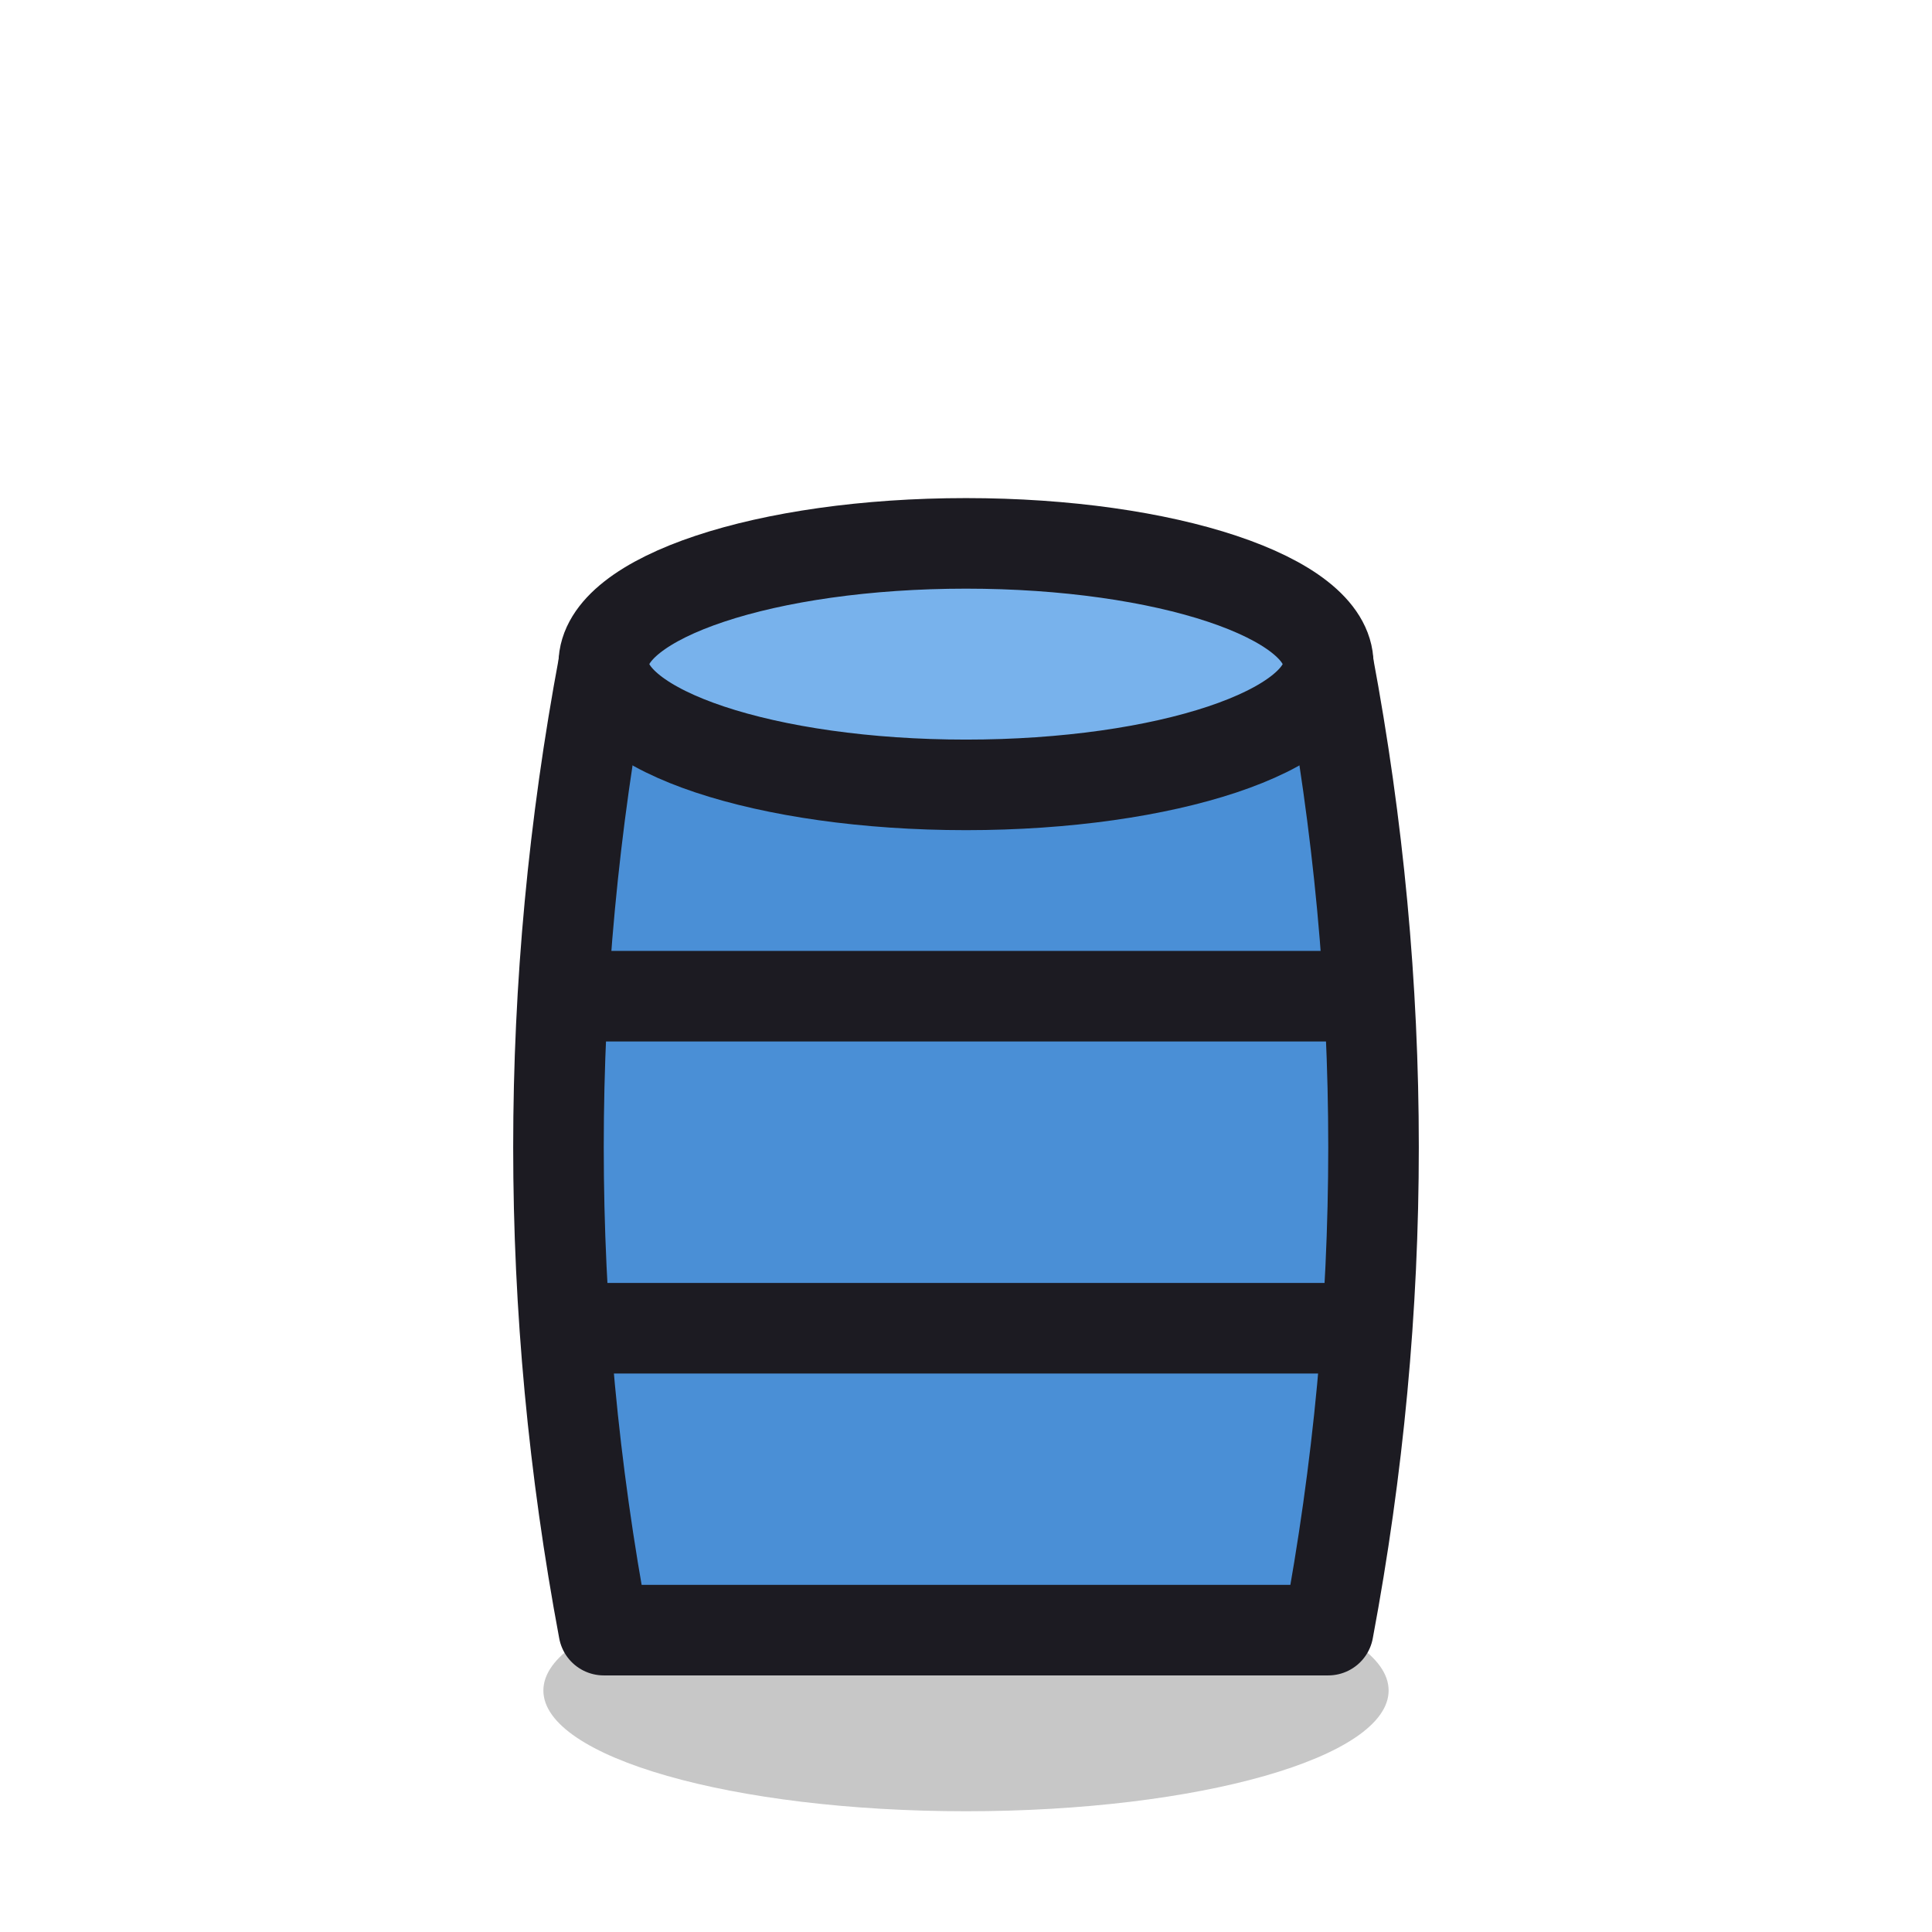
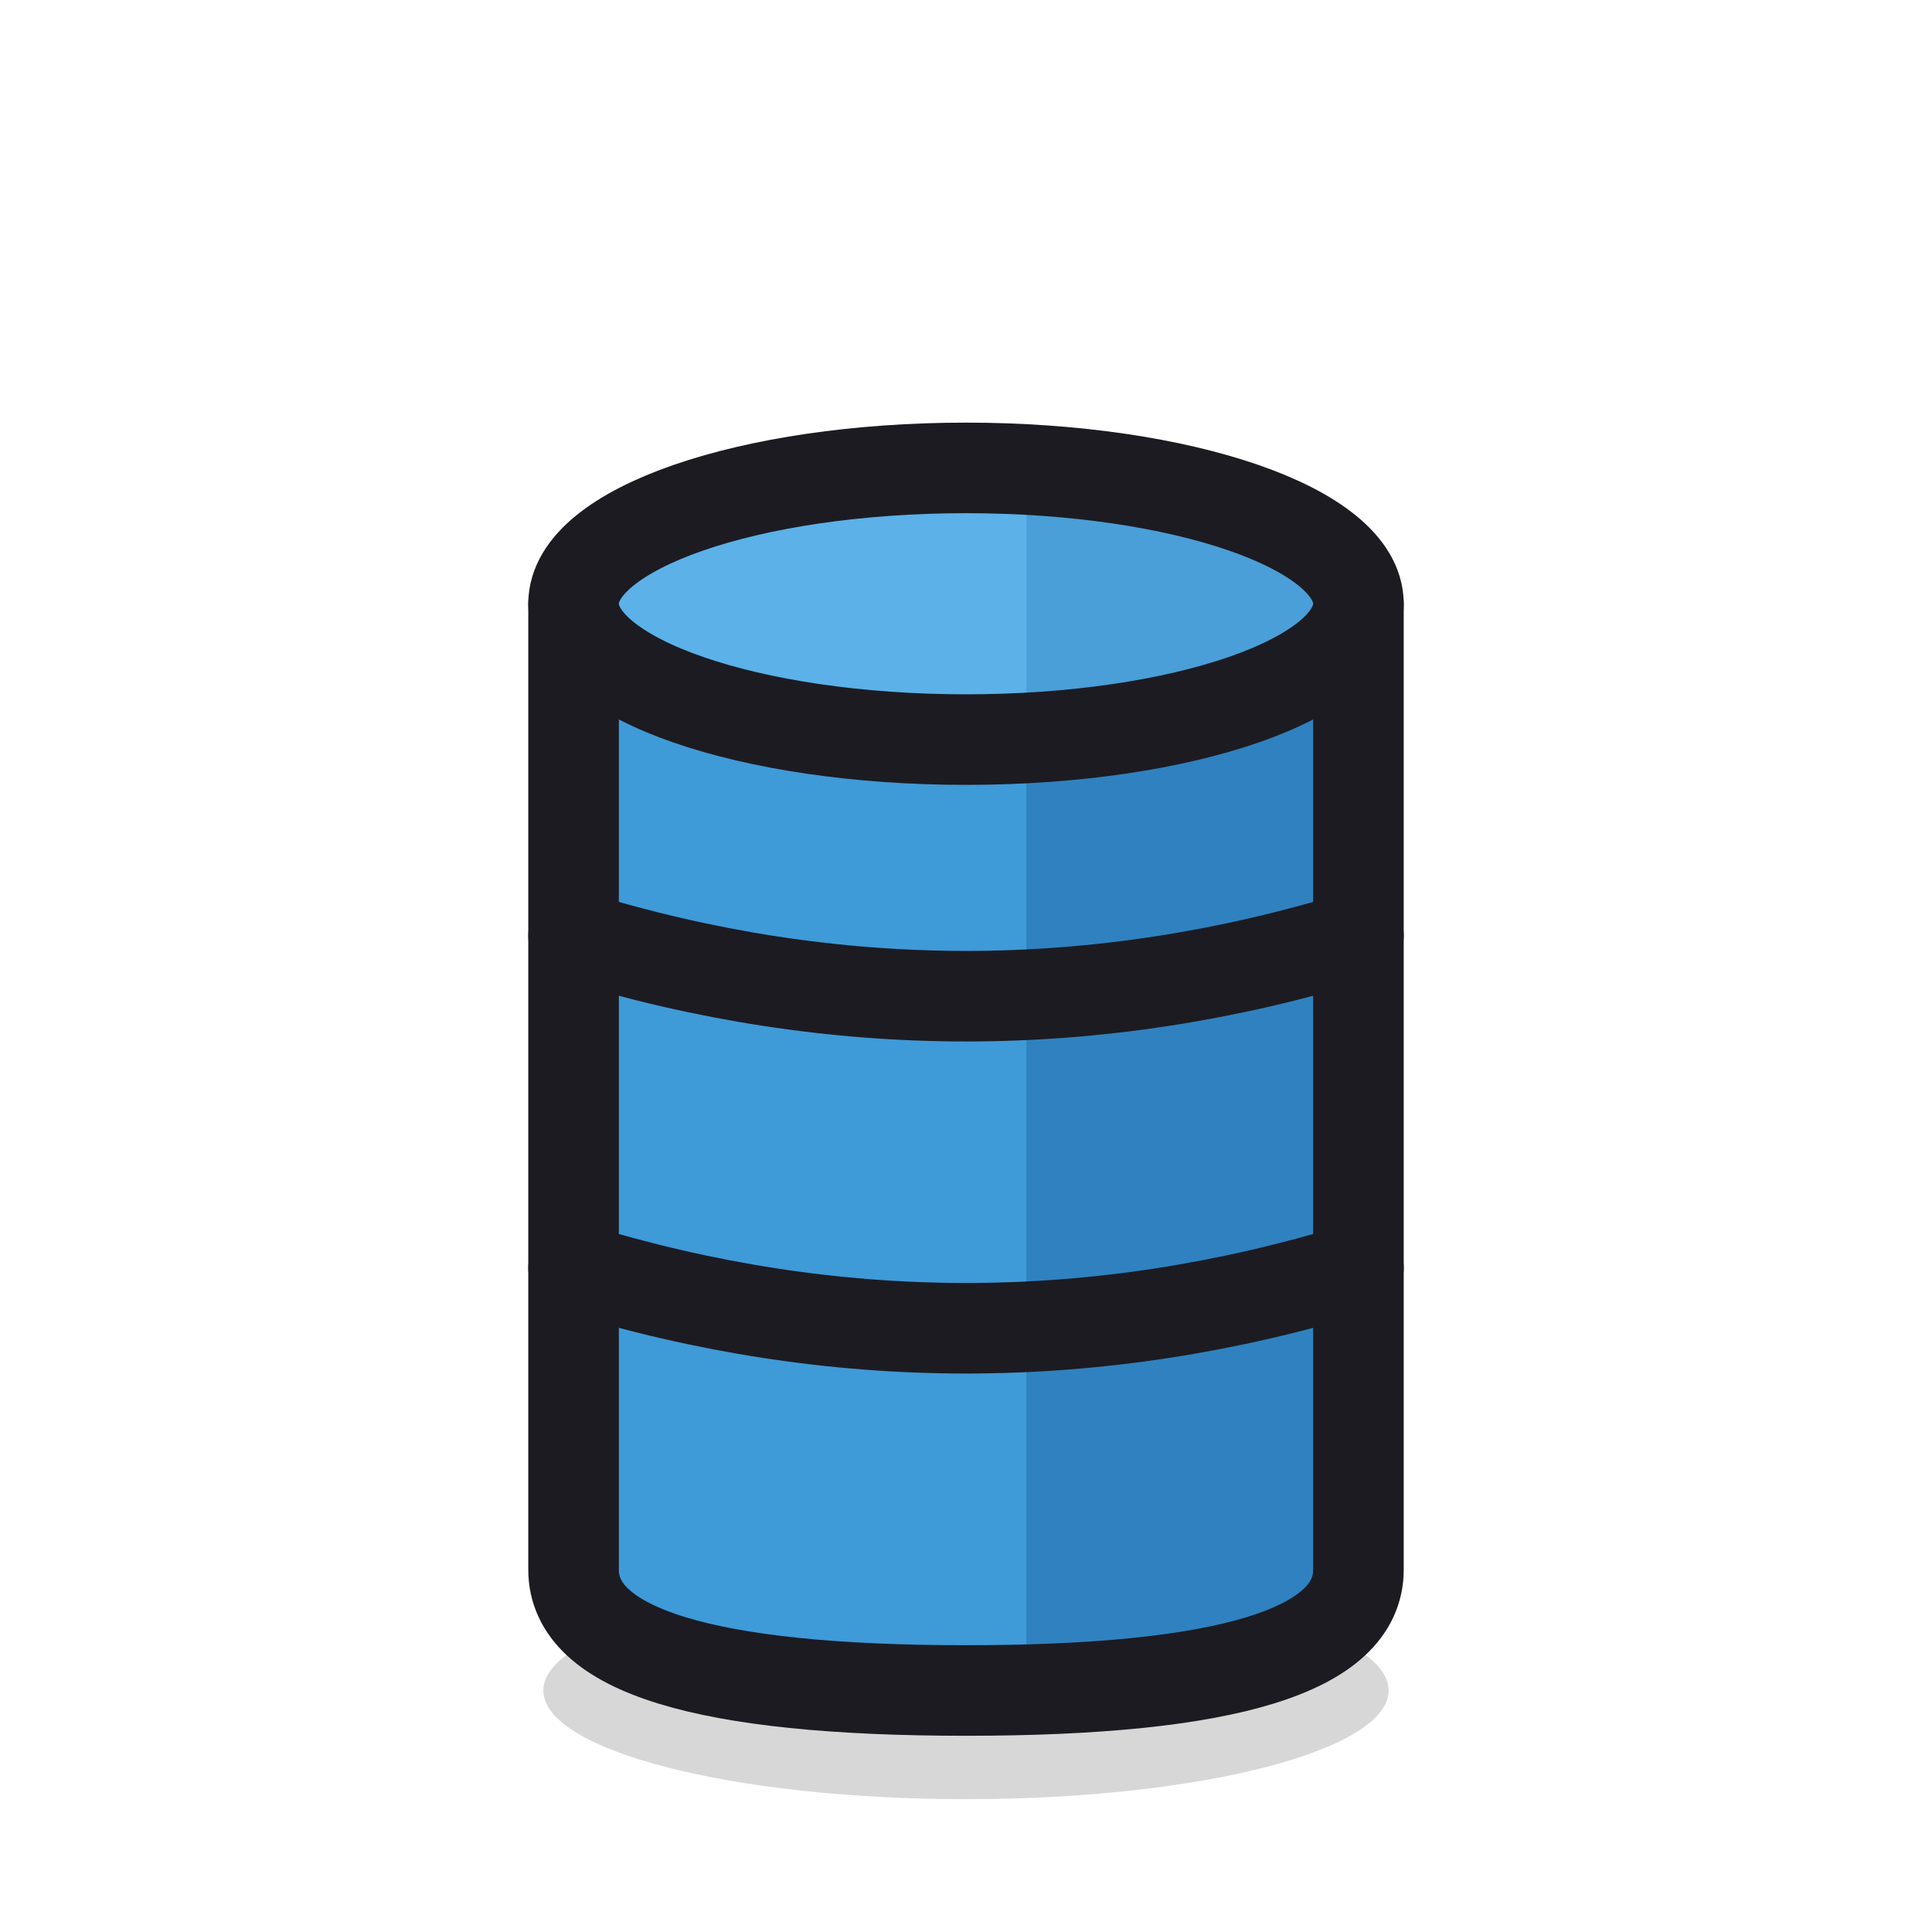
<svg xmlns="http://www.w3.org/2000/svg" width="64" height="64" viewBox="0 0 64 64">
-   <ellipse cx="32" cy="56" rx="14" ry="4" fill="#000" fill-opacity="0.22" />
-   <path d="M20 22 Q17 38 20 54 L44 54 Q47 38 44 22 Z" fill="#4a8fd6" stroke="#1c1b22" stroke-width="3" stroke-linejoin="round" stroke-linecap="round" />
-   <path d="M19 33 L45 33 M19 44 L45 44" stroke="#1c1b22" stroke-width="3" stroke-linejoin="round" stroke-linecap="round" />
-   <ellipse cx="32" cy="22" rx="12" ry="4" fill="#78b2ec" stroke="#1c1b22" stroke-width="3" stroke-linejoin="round" stroke-linecap="round" />
+   <ellipse cx="32" cy="56" rx="14" ry="3.6" fill="#000" fill-opacity="0.16" />
+   <clipPath id="bab">
+     <path d="M19 20 L19 52 Q19 56 32 56 Q45 56 45 52 L45 20 Z" fill="#000" />
+   </clipPath>
+   <path d="M19 20 L19 52 Q19 56 32 56 Q45 56 45 52 L45 20 Z" fill="#3f9ad8" />
+   <rect x="34" y="0" width="64" height="64" fill="#2f82bf" clip-path="url(#bab)" />
+   <path d="M19 20 L19 52 Q19 56 32 56 Q45 56 45 52 L45 20 Z" fill="none" stroke="#1c1b22" stroke-width="3" stroke-linejoin="round" stroke-linecap="round" />
+   <path d="M19 31 Q32 35 45 31 M19 42 Q32 46 45 42" fill="none" stroke="#1c1b22" stroke-width="3" stroke-linejoin="round" stroke-linecap="round" />
+   <clipPath id="bat">
+     <ellipse cx="32" cy="20" rx="13" ry="4.5" fill="#000" />
+   </clipPath>
+   <ellipse cx="32" cy="20" rx="13" ry="4.5" fill="#5bb1e8" />
+   <rect x="34" y="0" width="64" height="64" fill="#4a9fd8" clip-path="url(#bat)" />
+   <ellipse cx="32" cy="20" rx="13" ry="4.5" fill="none" stroke="#1c1b22" stroke-width="3" stroke-linejoin="round" stroke-linecap="round" />
</svg>
